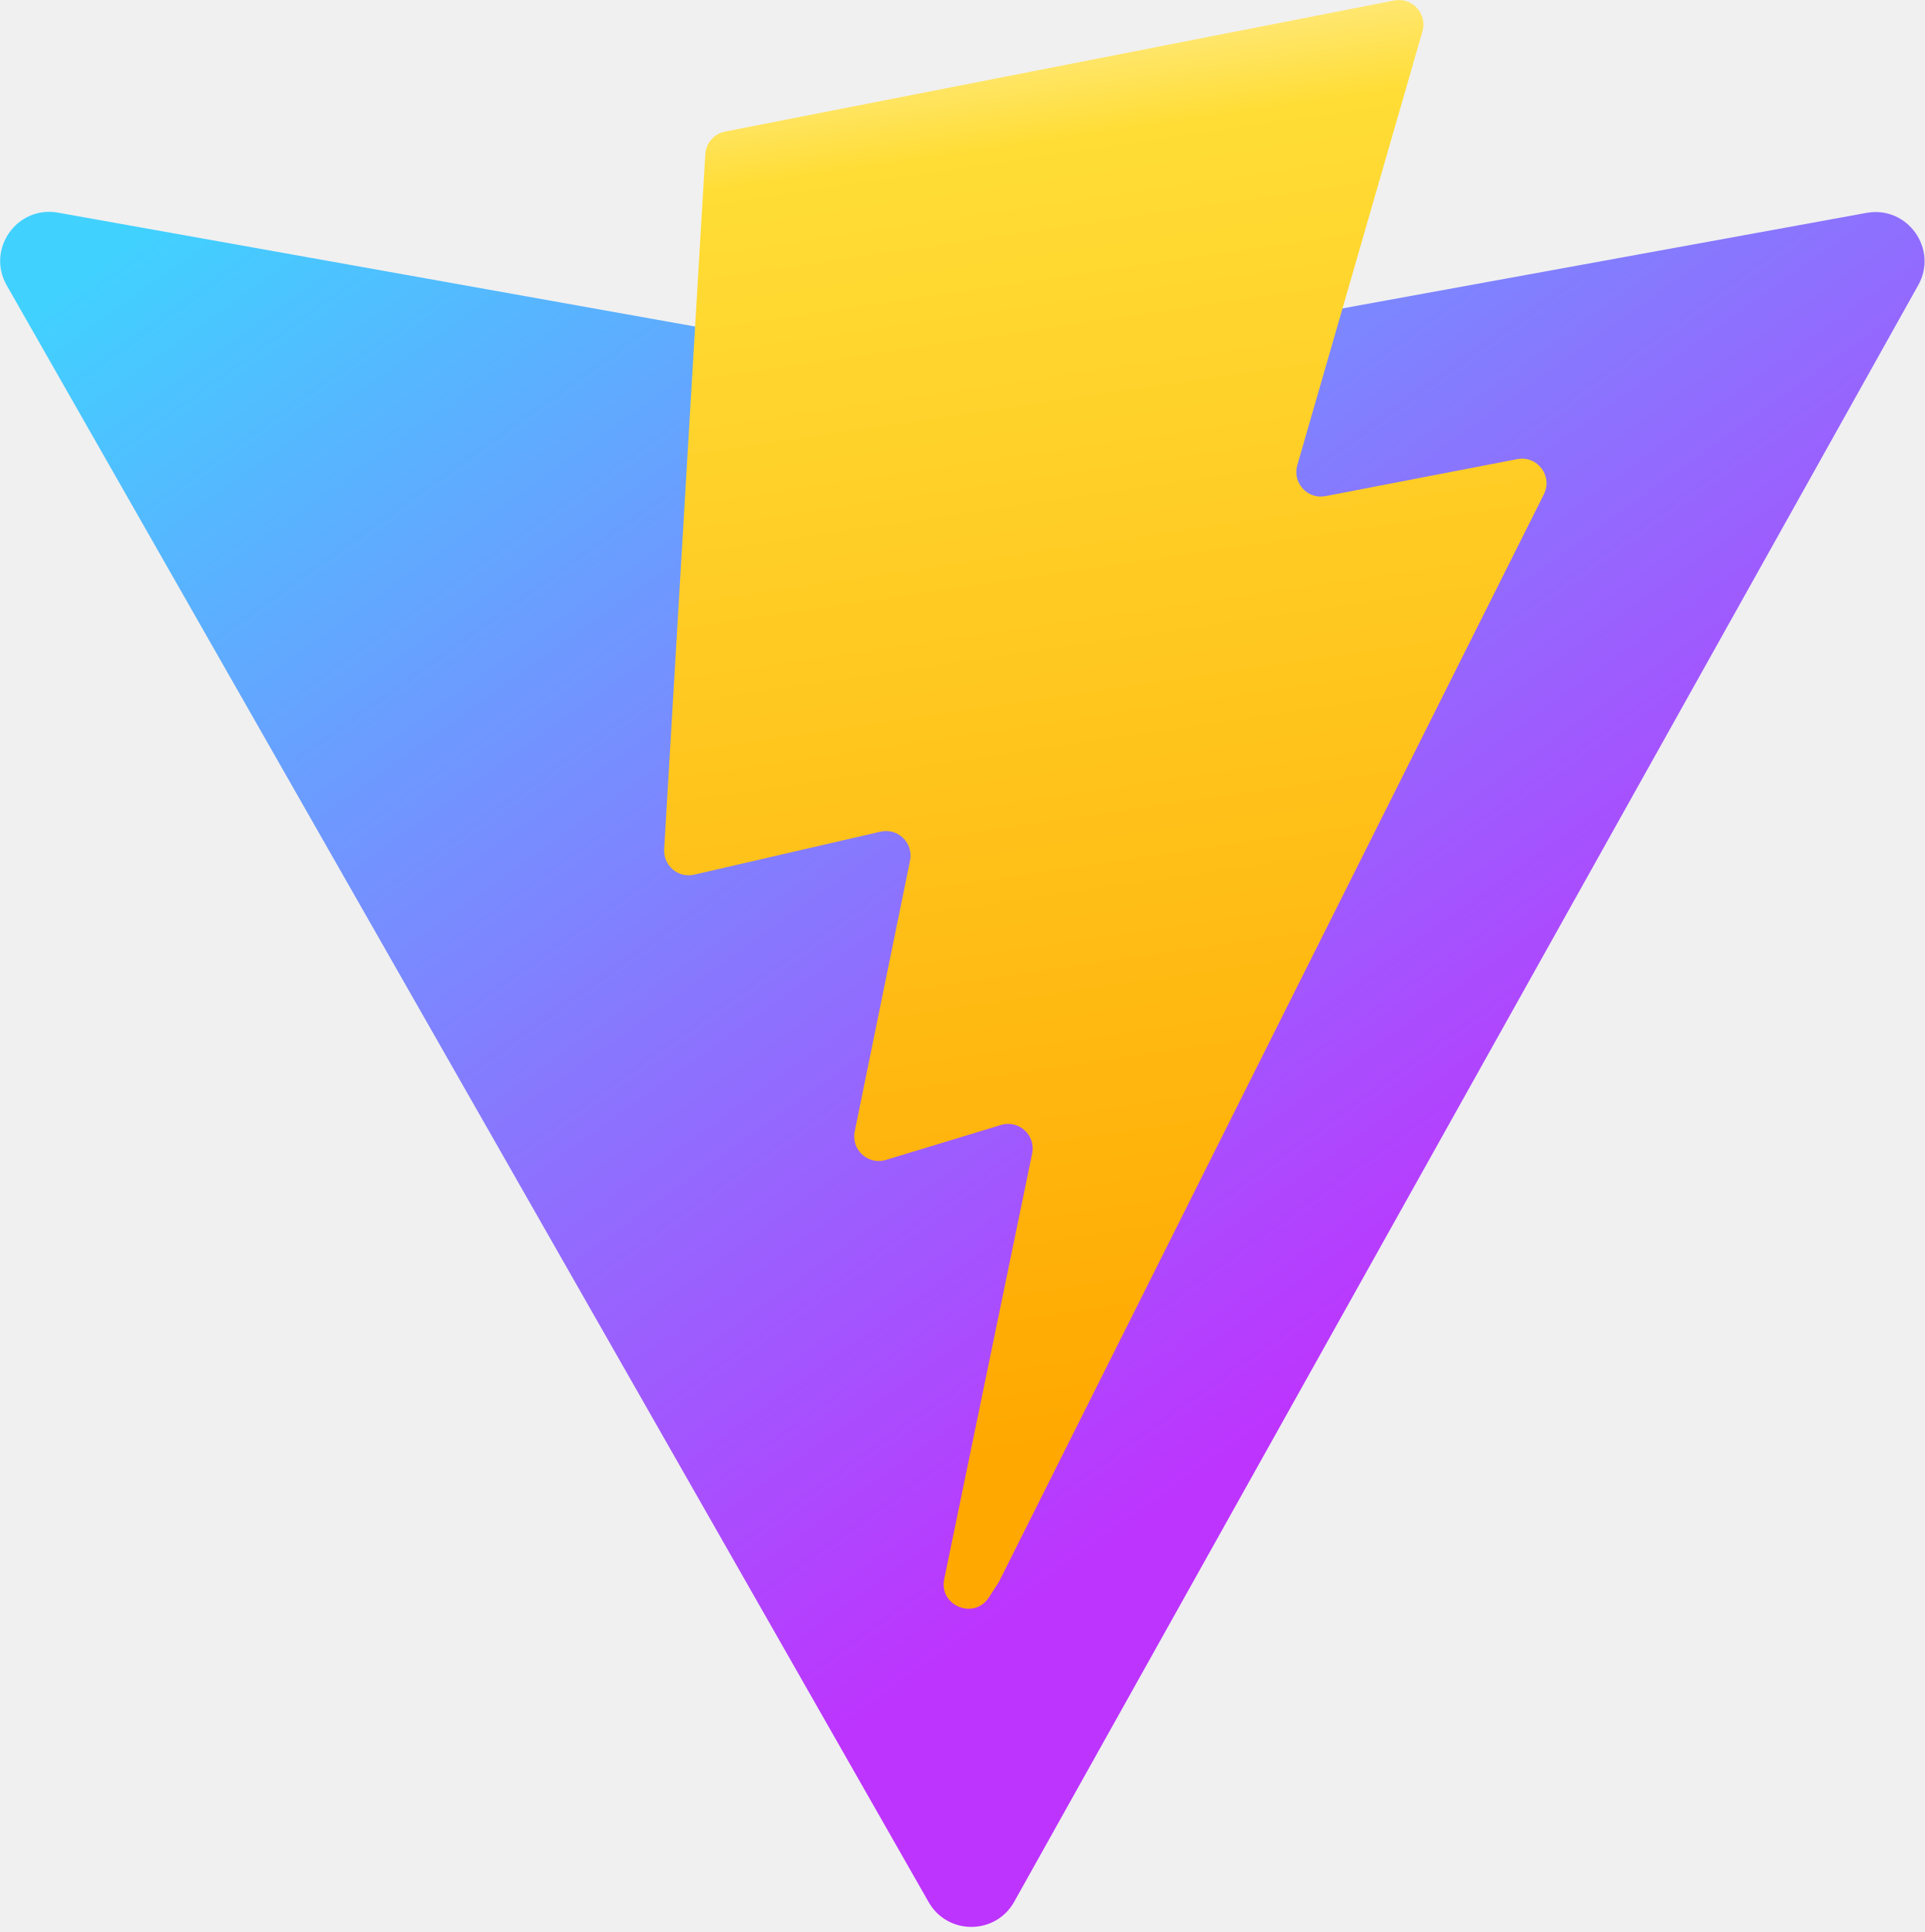
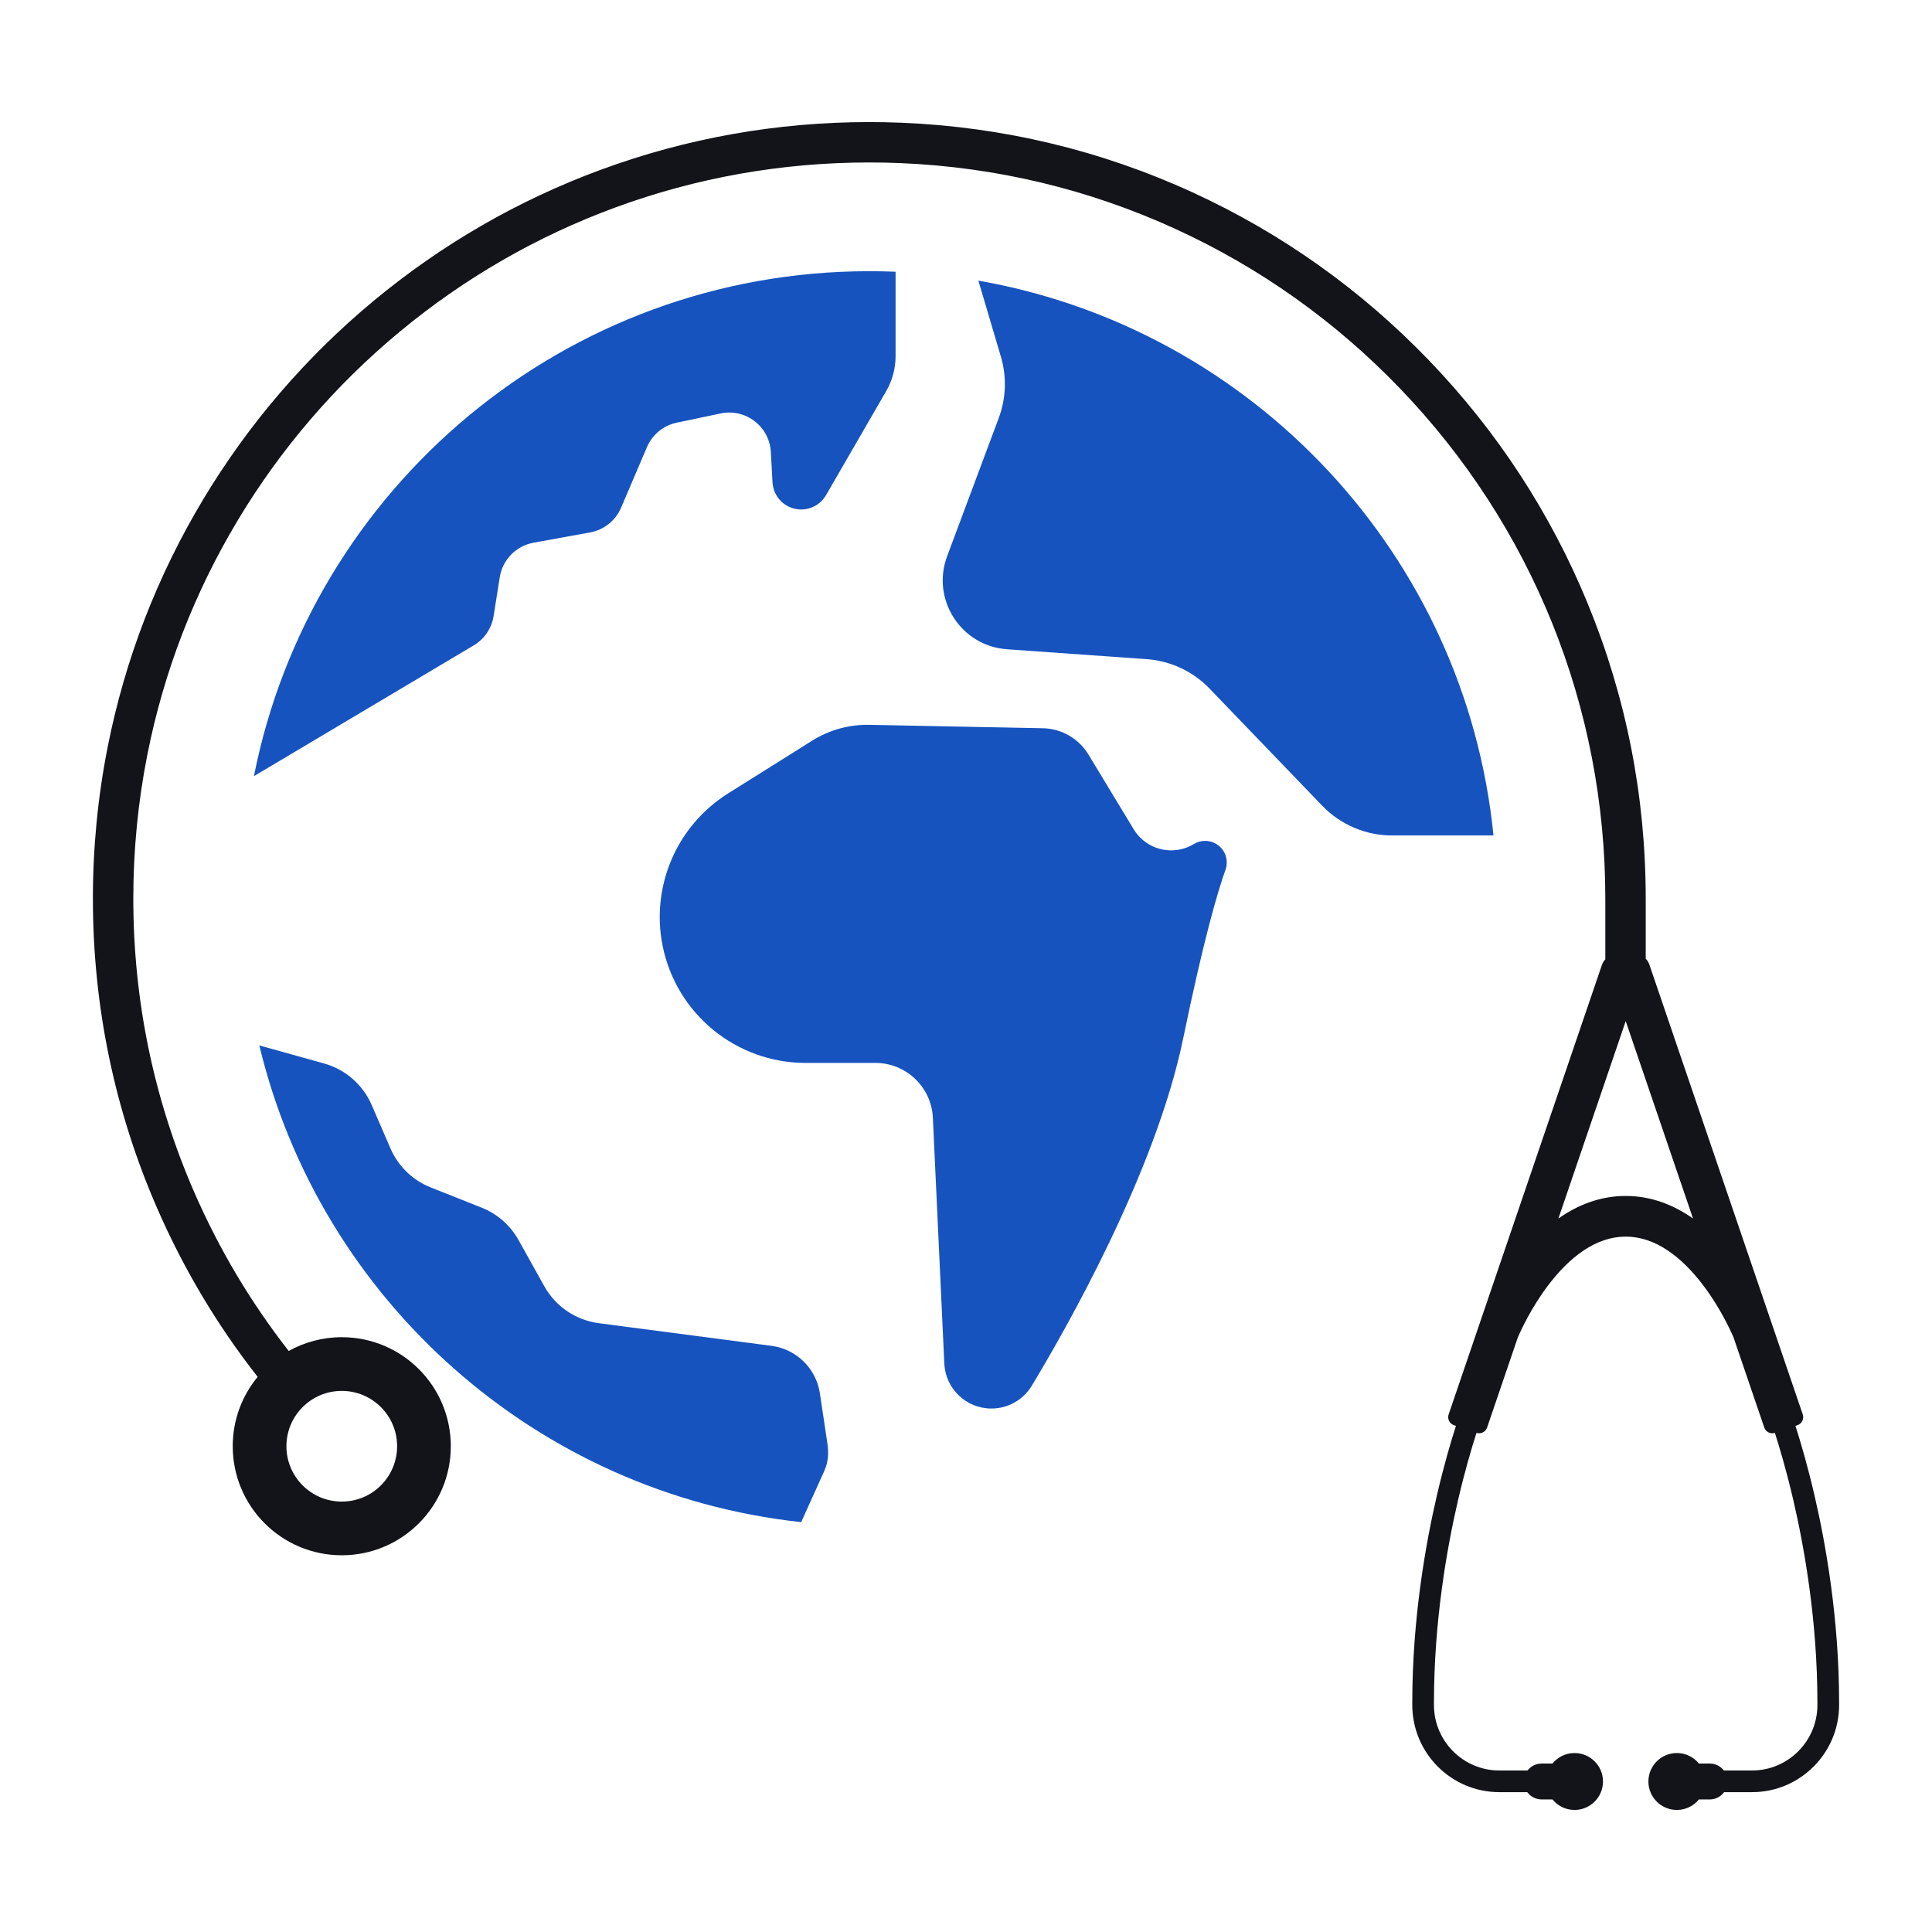
- <svg xmlns="http://www.w3.org/2000/svg" aria-hidden="true" role="img" class="iconify iconify--logos" width="31.88" height="32" preserveAspectRatio="xMidYMid meet" viewBox="0 0 256 257">
-   <defs>
-     <linearGradient id="IconifyId1813088fe1fbc01fb466" x1="-.828%" x2="57.636%" y1="7.652%" y2="78.411%">
-       <stop offset="0%" stop-color="#41D1FF" />
-       <stop offset="100%" stop-color="#BD34FE" />
-     </linearGradient>
-     <linearGradient id="IconifyId1813088fe1fbc01fb467" x1="43.376%" x2="50.316%" y1="2.242%" y2="89.03%">
-       <stop offset="0%" stop-color="#FFEA83" />
-       <stop offset="8.333%" stop-color="#FFDD35" />
-       <stop offset="100%" stop-color="#FFA800" />
-     </linearGradient>
-   </defs>
-   <path fill="url(#IconifyId1813088fe1fbc01fb466)" d="M255.153 37.938L134.897 252.976c-2.483 4.44-8.862 4.466-11.382.048L.875 37.958c-2.746-4.814 1.371-10.646 6.827-9.67l120.385 21.517a6.537 6.537 0 0 0 2.322-.004l117.867-21.483c5.438-.991 9.574 4.796 6.877 9.62Z" />
-   <path fill="url(#IconifyId1813088fe1fbc01fb467)" d="M185.432.063L96.44 17.501a3.268 3.268 0 0 0-2.634 3.014l-5.474 92.456a3.268 3.268 0 0 0 3.997 3.378l24.777-5.718c2.318-.535 4.413 1.507 3.936 3.838l-7.361 36.047c-.495 2.426 1.782 4.5 4.151 3.78l15.304-4.649c2.372-.72 4.652 1.36 4.15 3.788l-11.698 56.621c-.732 3.542 3.979 5.473 5.943 2.437l1.313-2.028l72.516-144.72c1.215-2.423-.88-5.186-3.54-4.672l-25.505 4.922c-2.396.462-4.435-1.77-3.759-4.114l16.646-57.705c.677-2.35-1.37-4.583-3.769-4.113Z" />
+ <svg xmlns="http://www.w3.org/2000/svg" version="1.1" x="0px" y="0px" viewBox="0 0 2200 2200" style="enable-background:new 0 0 2200 2200;" xml:space="preserve">
+   <style type="text/css">
+ 	.st0{fill:#FFFFFF;}
+ 	.st1{fill:#1653BF;}
+ 	.st2{fill:#131419;}
+ </style>
+   <g id="background">
+     <rect class="st0" width="2200" height="2200" />
+   </g>
+   <g id="objects">
+     <g>
+       <path class="st1" d="M1395.49,990.4c-9.13,25.59-25.01,79.81-48.17,192.05c-31.36,151.92-132.85,330.01-172.45,395.57    c-4.86,8.04-11.64,14.52-19.57,18.98c-7.92,4.46-16.97,6.92-26.37,6.92c-28.68,0-52.3-22.54-53.62-51.19l-13.03-279.87    c-1.63-34.97-30.46-62.49-65.46-62.49h-79.39c-79.29,0-147.54-56.02-162.98-133.79c-13.43-67.61,16.28-136.49,74.66-173.12    l95.71-60.05c19.48-12.22,42.09-18.48,65.08-18.03l197.54,3.87c21.32,0.42,40.95,11.73,52,29.97l51.49,85.03    c9.39,15.5,25.86,24.07,42.75,24.07c8.82,0,17.75-2.34,25.84-7.24c3.91-2.37,8.34-3.57,12.78-3.57c3.1,0,6.2,0.58,9.15,1.76    C1393.71,964.18,1399.93,977.94,1395.49,990.4z" />
+       <path class="st1" d="M1700.64,951.36h-115.46c-30,0-58.71-12.22-79.51-33.84l-128.3-133.37c-18.93-19.68-44.49-31.63-71.71-33.56    l-159.03-11.27c-52.39-3.71-86.49-56.76-68.11-105.97l58.76-157.31c8.38-22.42,9.24-46.97,2.44-69.93l-25.63-86.54    C1426.33,374.31,1668.77,631.83,1700.64,951.36z" />
+       <path class="st1" d="M938.23,1675.91l-25.9,57.36c-302-32.62-547.58-253.46-617.04-542.82c17.74,4.92,48.85,13.59,73.82,20.56    c24.23,6.77,44.12,24.12,54.11,47.21l21.42,49.5c8.77,20.27,25.23,36.24,45.75,44.39l58.01,23.04    c17.84,7.08,32.69,20.11,42.05,36.88l29.37,52.64c12.84,23.02,35.83,38.62,61.98,42.05l196.79,25.82    c28.35,3.72,50.79,25.77,55.03,54.04l8.41,56.22C943.87,1655,943.32,1664.67,938.23,1675.91z" />
+       <path class="st1" d="M1019.82,309.43v96.02c0,14.04-3.7,27.82-10.72,39.98l-17.67,30.54l-50.81,87.87    c-5.87,10.14-16.67,16.32-28.3,16.32c-0.61,0-1.24-0.01-1.85-0.05c-16.63-0.94-29.89-14.23-30.8-30.87l-1.88-34.56    c-1.13-20.68-15.22-37.2-33.51-42.84c-7.4-2.27-15.49-2.77-23.68-1.04l-49.98,10.49c-14.81,3.11-27.25,13.11-33.48,26.86    c-0.15,0.32-0.29,0.63-0.42,0.95l-29.52,69.1c-6.27,14.67-19.48,25.21-35.18,28.05L607.5,618c-19.84,3.6-35.24,19.36-38.4,39.27    l-7.03,44.27c-2.21,13.93-10.5,26.15-22.63,33.37l-155.72,92.64l-36.87,21.94l-57.68,34.31    c64.8-327.81,353.9-574.98,700.73-574.98C999.92,308.81,1009.9,309.02,1019.82,309.43z" />
+       <path class="st2" d="M2066.13,1702.54c-8.14-34.98-16.21-62.07-21.64-78.86l0,0l2.26-0.77c5.08-1.73,7.8-7.26,6.06-12.34    l-174.74-512.41c-0.85-2.5-2.27-4.69-4.07-6.45v-68.58c0-116.32-22.24-229.39-66.11-336.06    c-42.37-103.02-103.19-196.15-180.76-276.79c-77.43-80.49-167.97-144.82-269.09-191.2c-104.38-47.87-215.79-74.55-331.14-79.31    c-12.3-0.51-24.75-0.76-37.02-0.76c-104.97,0-207.7,18.22-305.34,54.15C590.22,227.86,503,278.18,425.33,342.69    c-77.05,64-142.24,139.9-193.74,225.59c-52.58,87.48-89.25,182.49-109,282.41c-11.16,56.41-16.81,114.42-16.81,172.42    c0,122.8,24.7,241.67,73.42,353.31c30.04,68.83,68.27,132.86,114.19,191.43c-17.72,21.47-28.37,48.99-28.37,79    c0,68.57,55.59,124.16,124.16,124.16s124.16-55.59,124.16-124.16c0-68.57-55.59-124.16-124.16-124.16    c-21.94,0-42.54,5.7-60.42,15.68c-43.15-55.22-79.1-115.55-107.38-180.35c-46.17-105.8-69.58-218.48-69.58-334.9    c0-55.01,5.36-110.01,15.94-163.5c18.72-94.69,53.47-184.73,103.3-267.64c48.83-81.25,110.64-153.21,183.71-213.9    c73.63-61.16,156.3-108.85,245.72-141.76c92.53-34.05,189.92-51.32,289.45-51.32c11.64,0,23.46,0.24,35.13,0.72    c109.34,4.51,214.93,29.79,313.85,75.16c95.86,43.96,181.69,104.95,255.11,181.27C1744.89,599.04,1828,805.37,1828,1023.12v69.35    c-1.7,1.73-3.03,3.84-3.85,6.23l-174.55,511.86c-1.73,5.09,0.98,10.61,6.06,12.34l2.26,0.77l0,0    c-5.42,16.79-13.5,43.89-21.64,78.87c-12.82,55.1-28.09,140.82-28.09,236.21v2.78c0,54.71,44.44,99.22,99.06,99.22h31.87    c0.6,0.81,1.25,1.59,1.96,2.31c3.7,3.7,8.81,5.99,14.46,5.99h12.27c5.94,7.3,15,11.96,25.14,11.96c17.9,0,32.4-14.5,32.4-32.4    c0-17.9-14.5-32.4-32.4-32.4c-10.14,0-19.2,4.66-25.14,11.96h-12.27c-6.56,0-12.39,3.1-16.13,7.91h-32.16    c-41.01,0-74.38-33.44-74.38-74.54v-2.78c0-92.85,14.87-176.4,27.34-230.14c7.87-33.91,15.8-60.52,21.09-76.96    c5.02,1.57,10.4-1.13,12.1-6.14l35-102.65c3.37-7.82,15.18-33.64,34.24-58.9c12.75-16.89,26.19-30.2,39.95-39.57    c15.85-10.78,32.21-16.26,48.6-16.26c16.4,0,32.75,5.47,48.6,16.26c13.76,9.37,27.2,22.67,39.95,39.57    c19.08,25.27,30.89,51.1,34.24,58.9l35.01,102.65c1.7,5,7.08,7.71,12.09,6.14c5.29,16.44,13.22,43.05,21.09,76.96    c12.47,53.74,27.34,137.29,27.34,230.14v2.78c0,41.1-33.37,74.54-74.38,74.54H1963c-3.74-4.81-9.56-7.91-16.13-7.91h-12.27    c-5.94-7.3-15-11.96-25.14-11.96c-17.9,0-32.4,14.5-32.4,32.4c0,17.9,14.5,32.4,32.4,32.4c10.15,0,19.2-4.66,25.14-11.96h12.27    c5.65,0,10.75-2.29,14.46-5.99c0.71-0.71,1.36-1.49,1.96-2.31h31.87c54.62,0,99.06-44.51,99.06-99.22v-2.78    C2094.23,1843.36,2078.95,1757.65,2066.13,1702.54z M1851.22,1361.85c-29.37,0-54.94,10.41-76.65,25.68l76.65-224.76l76.64,224.76    C1906.15,1372.27,1880.58,1361.85,1851.22,1361.85z" />
+       <circle class="st0" cx="389.17" cy="1646.86" r="63.02" />
+     </g>
+   </g>
</svg>
